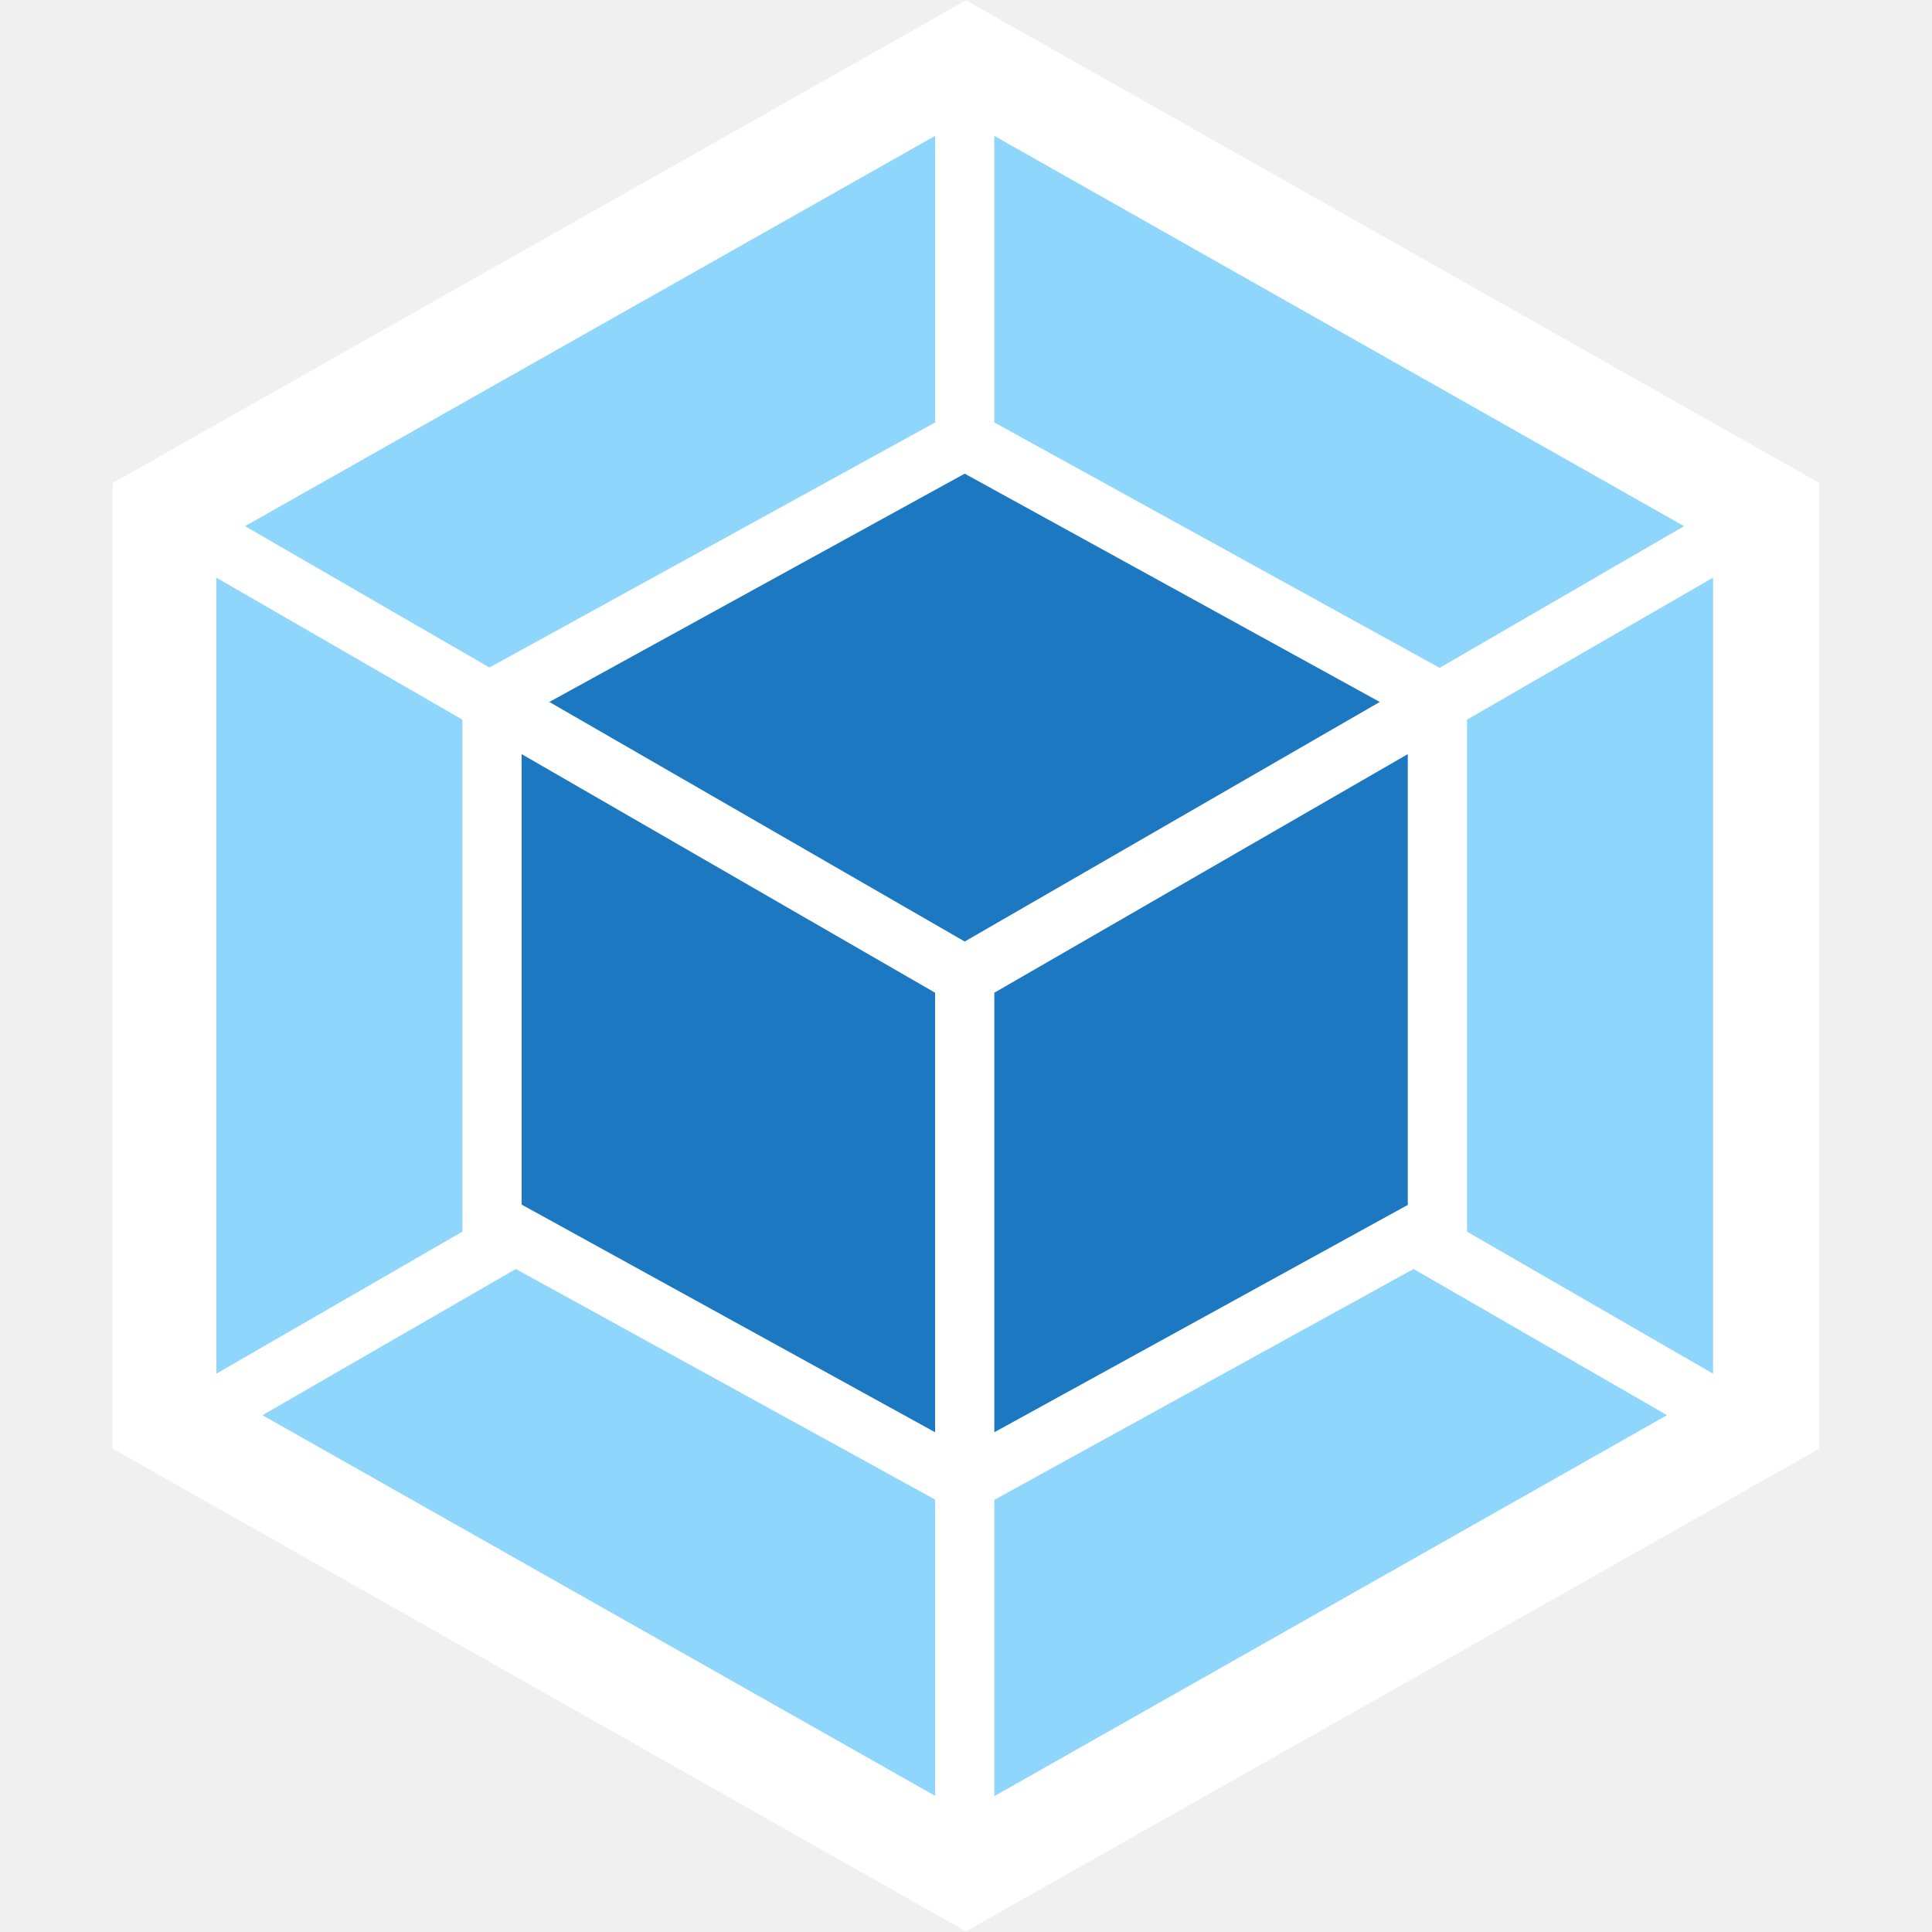
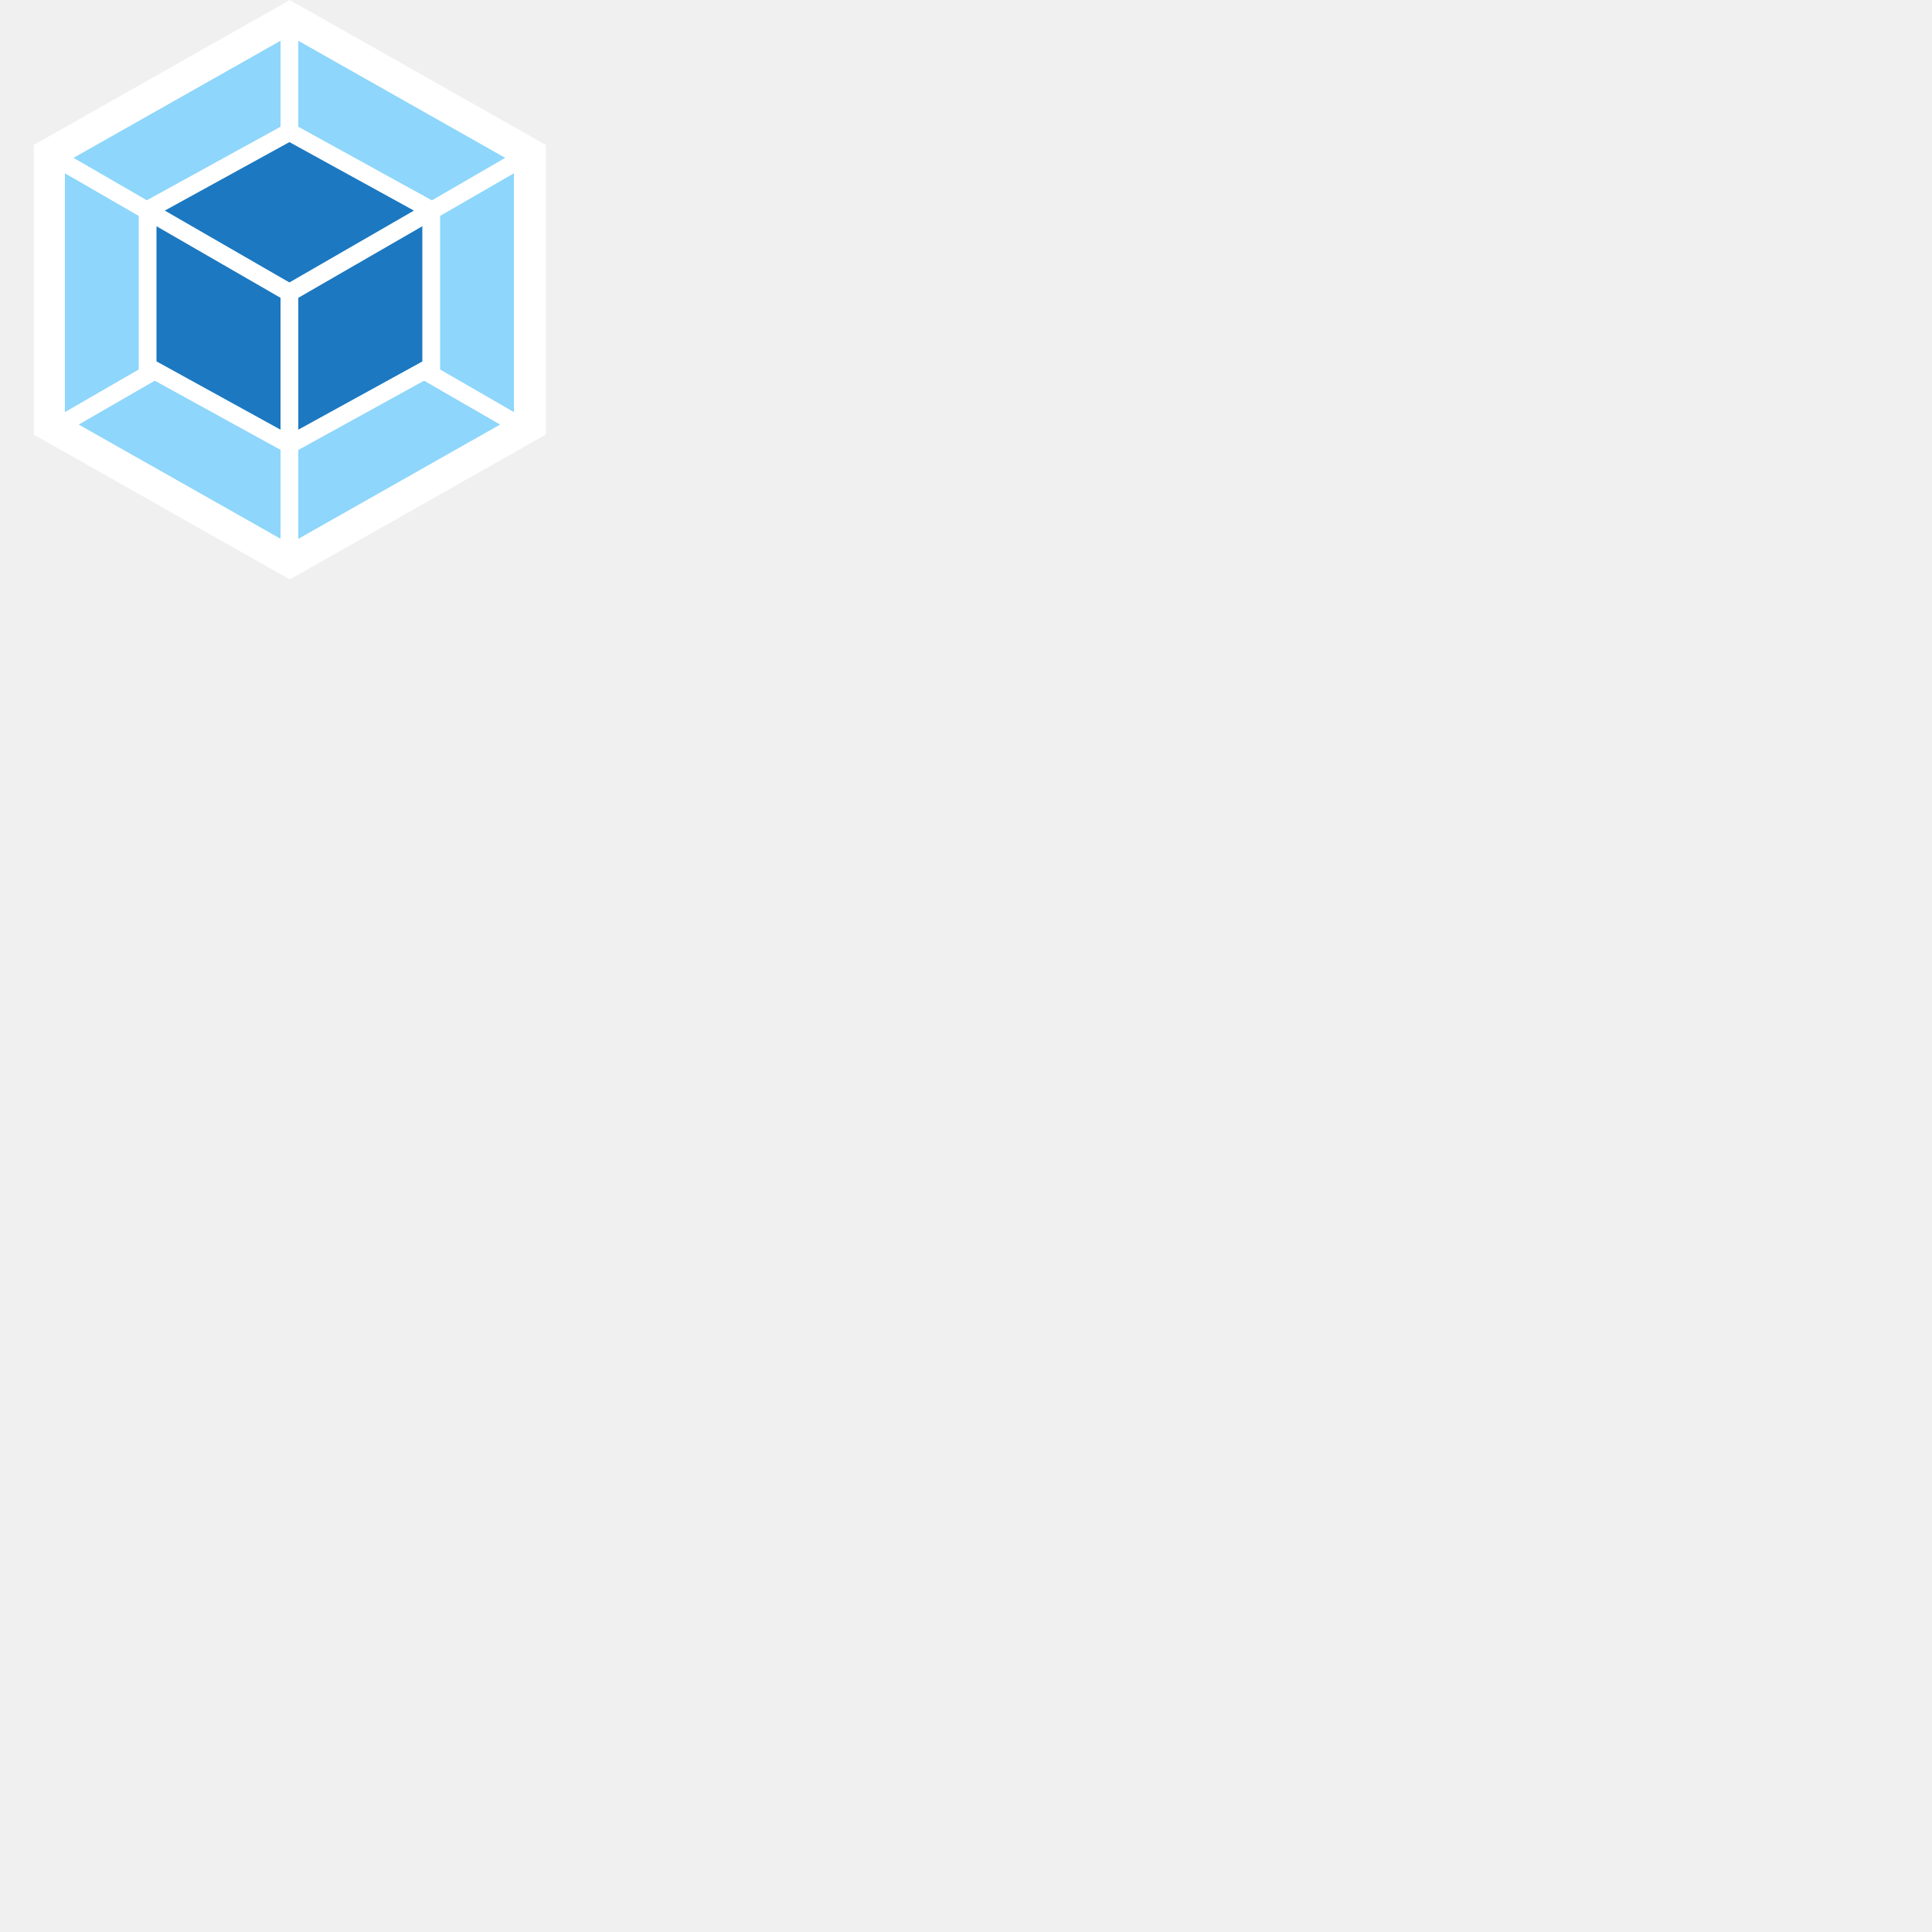
- <svg xmlns="http://www.w3.org/2000/svg" viewBox="0 0 600 600">
+ <svg xmlns="http://www.w3.org/2000/svg" viewBox="0 0 2000 2000">
  <path fill="#FFF" d="M300 .1L565 150v299.9L300 599.8 35 449.9V150z" />
  <path fill="#8ED6FB" d="M517.7 439.5L308.8 557.8v-92L439 394.1l78.7 45.4zm14.3-12.9V179.4l-76.4 44.1v159l76.4 44.1zM81.5 439.5l208.9 118.2v-92l-130.2-71.6-78.7 45.4zm-14.3-12.9V179.4l76.4 44.1v159l-76.4 44.1zm8.9-263.2L290.4 42.2v89l-137.3 75.5-1.1.6-75.9-43.9zm446.9 0L308.8 42.2v89L446 206.8l1.1.6 75.9-44z" />
  <path fill="#1C78C0" d="M290.4 444.8L162 374.1V234.2l128.4 74.1v136.5zm18.4 0l128.4-70.6v-140l-128.4 74.1v136.5zM299.6 303zm-129-85l129-70.9L428.5 218l-128.9 74.4-129-74.4z" />
</svg>
